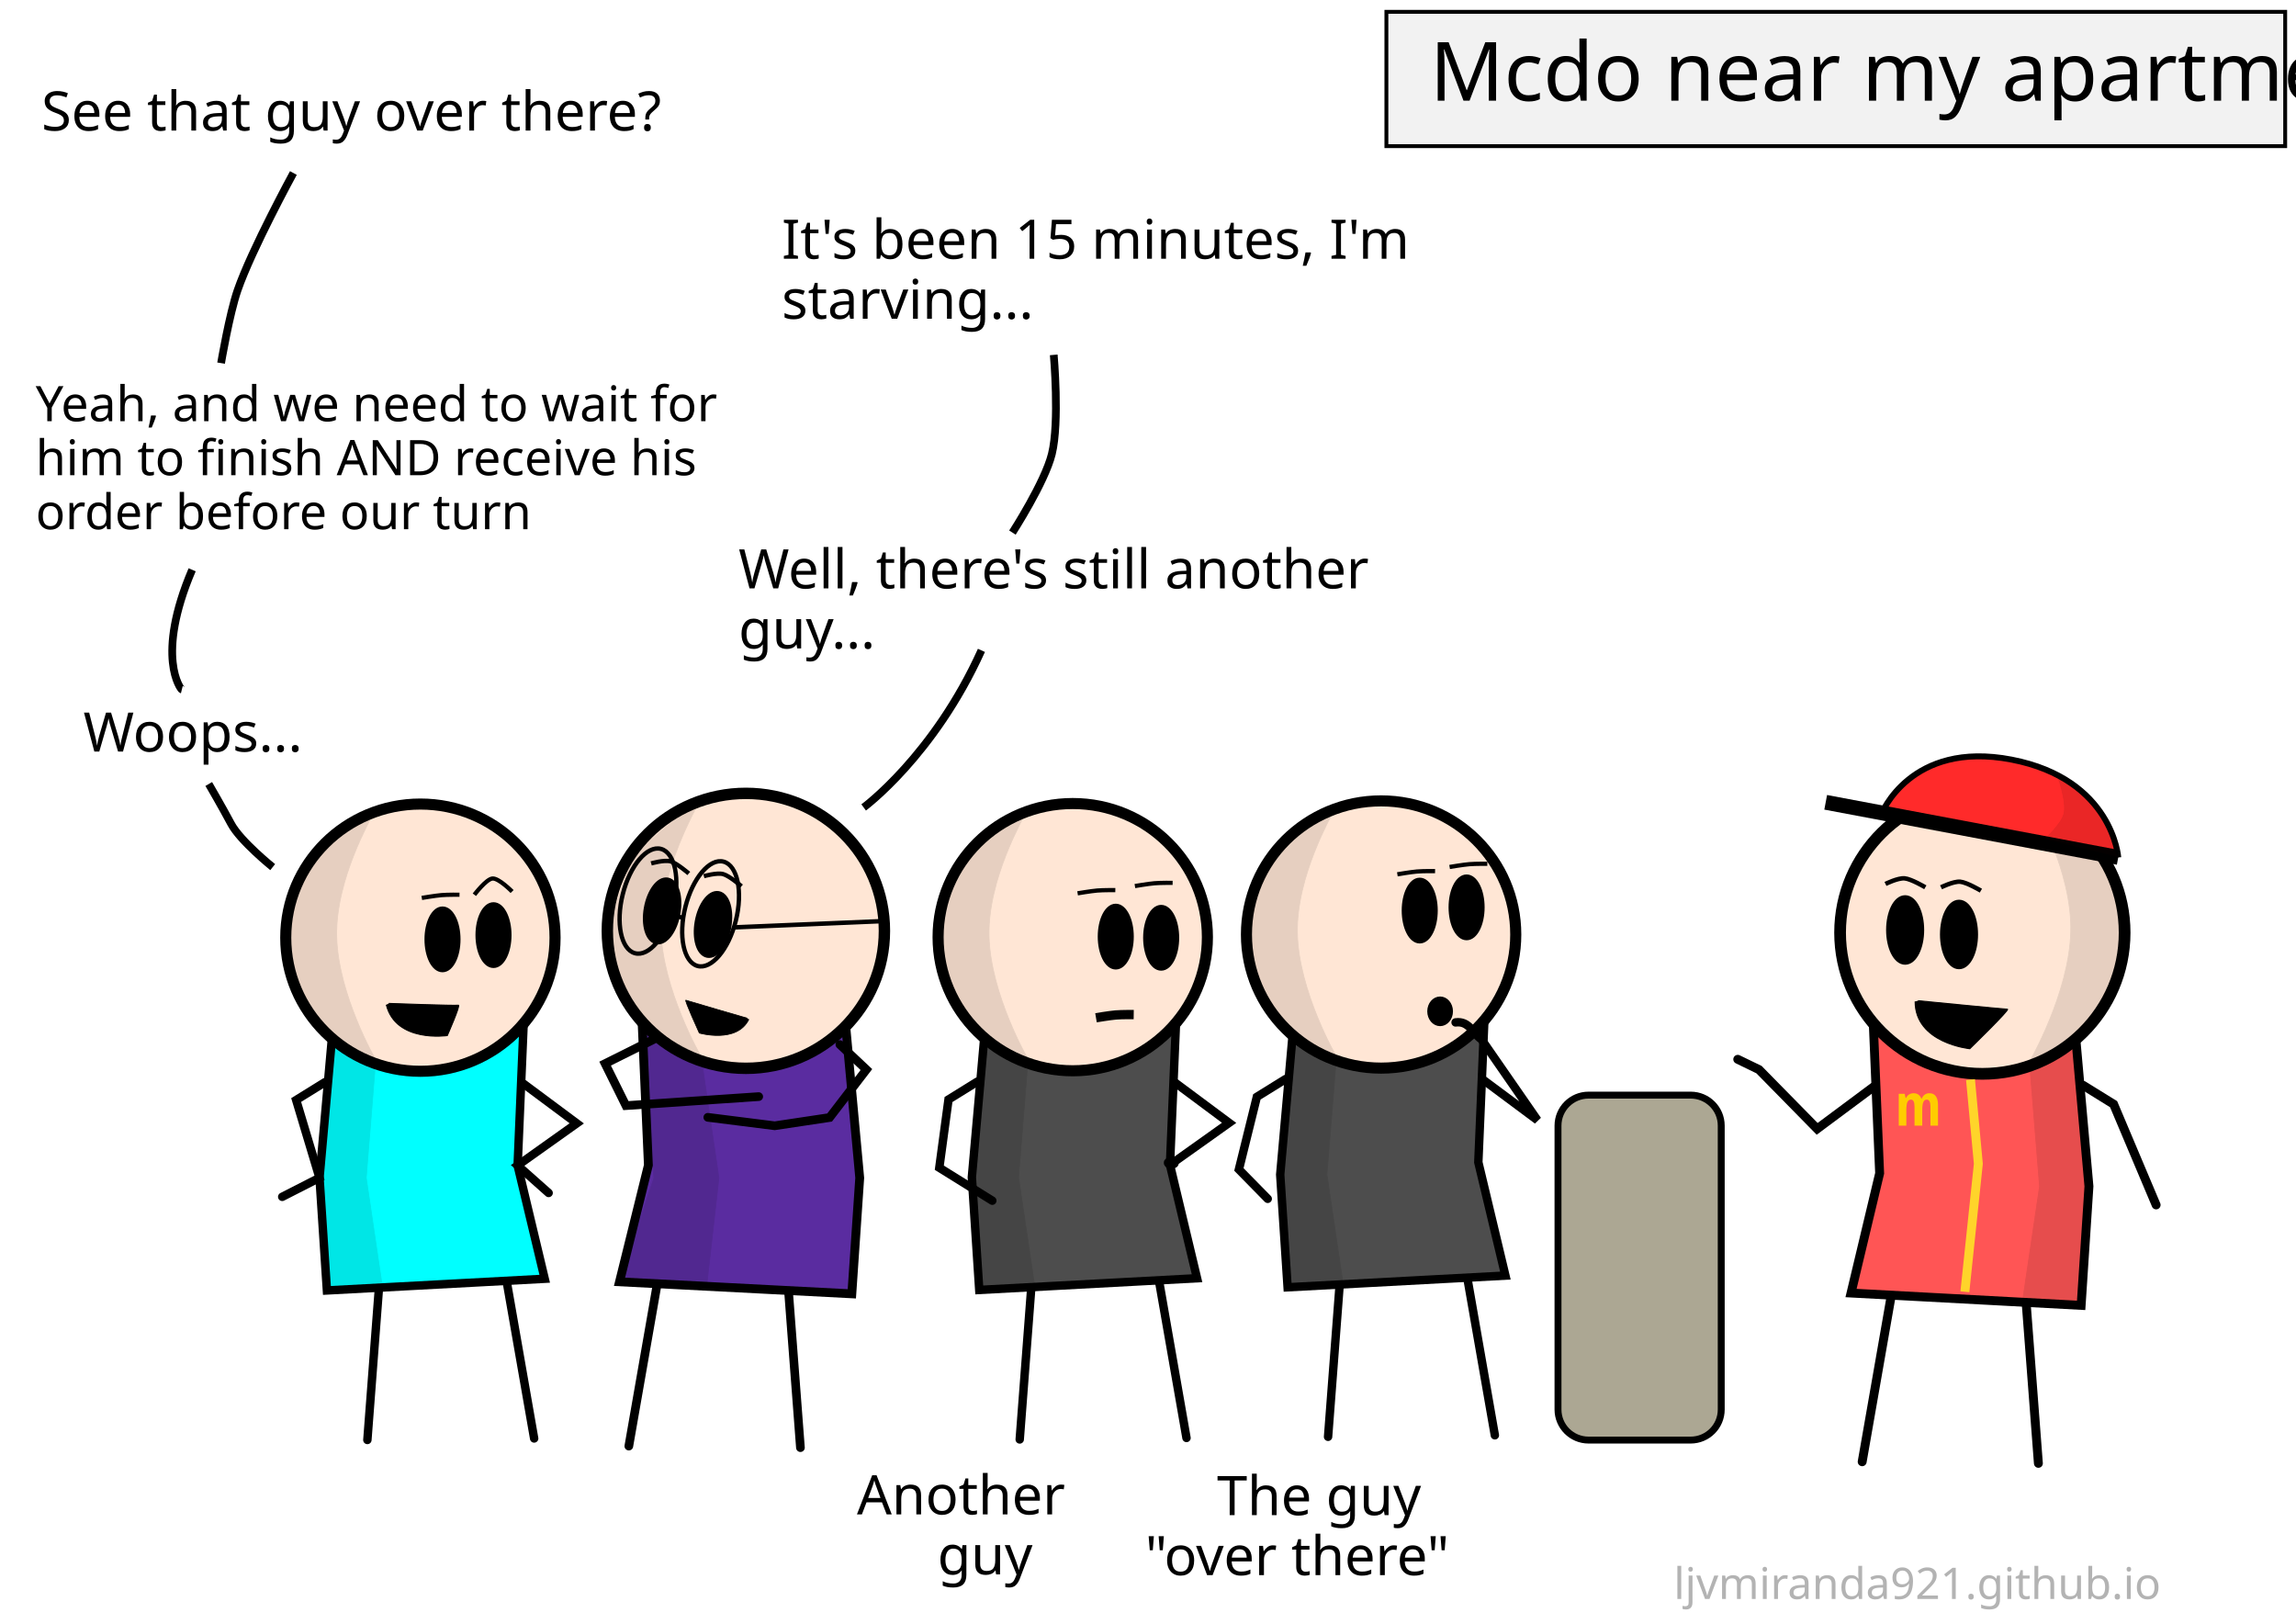
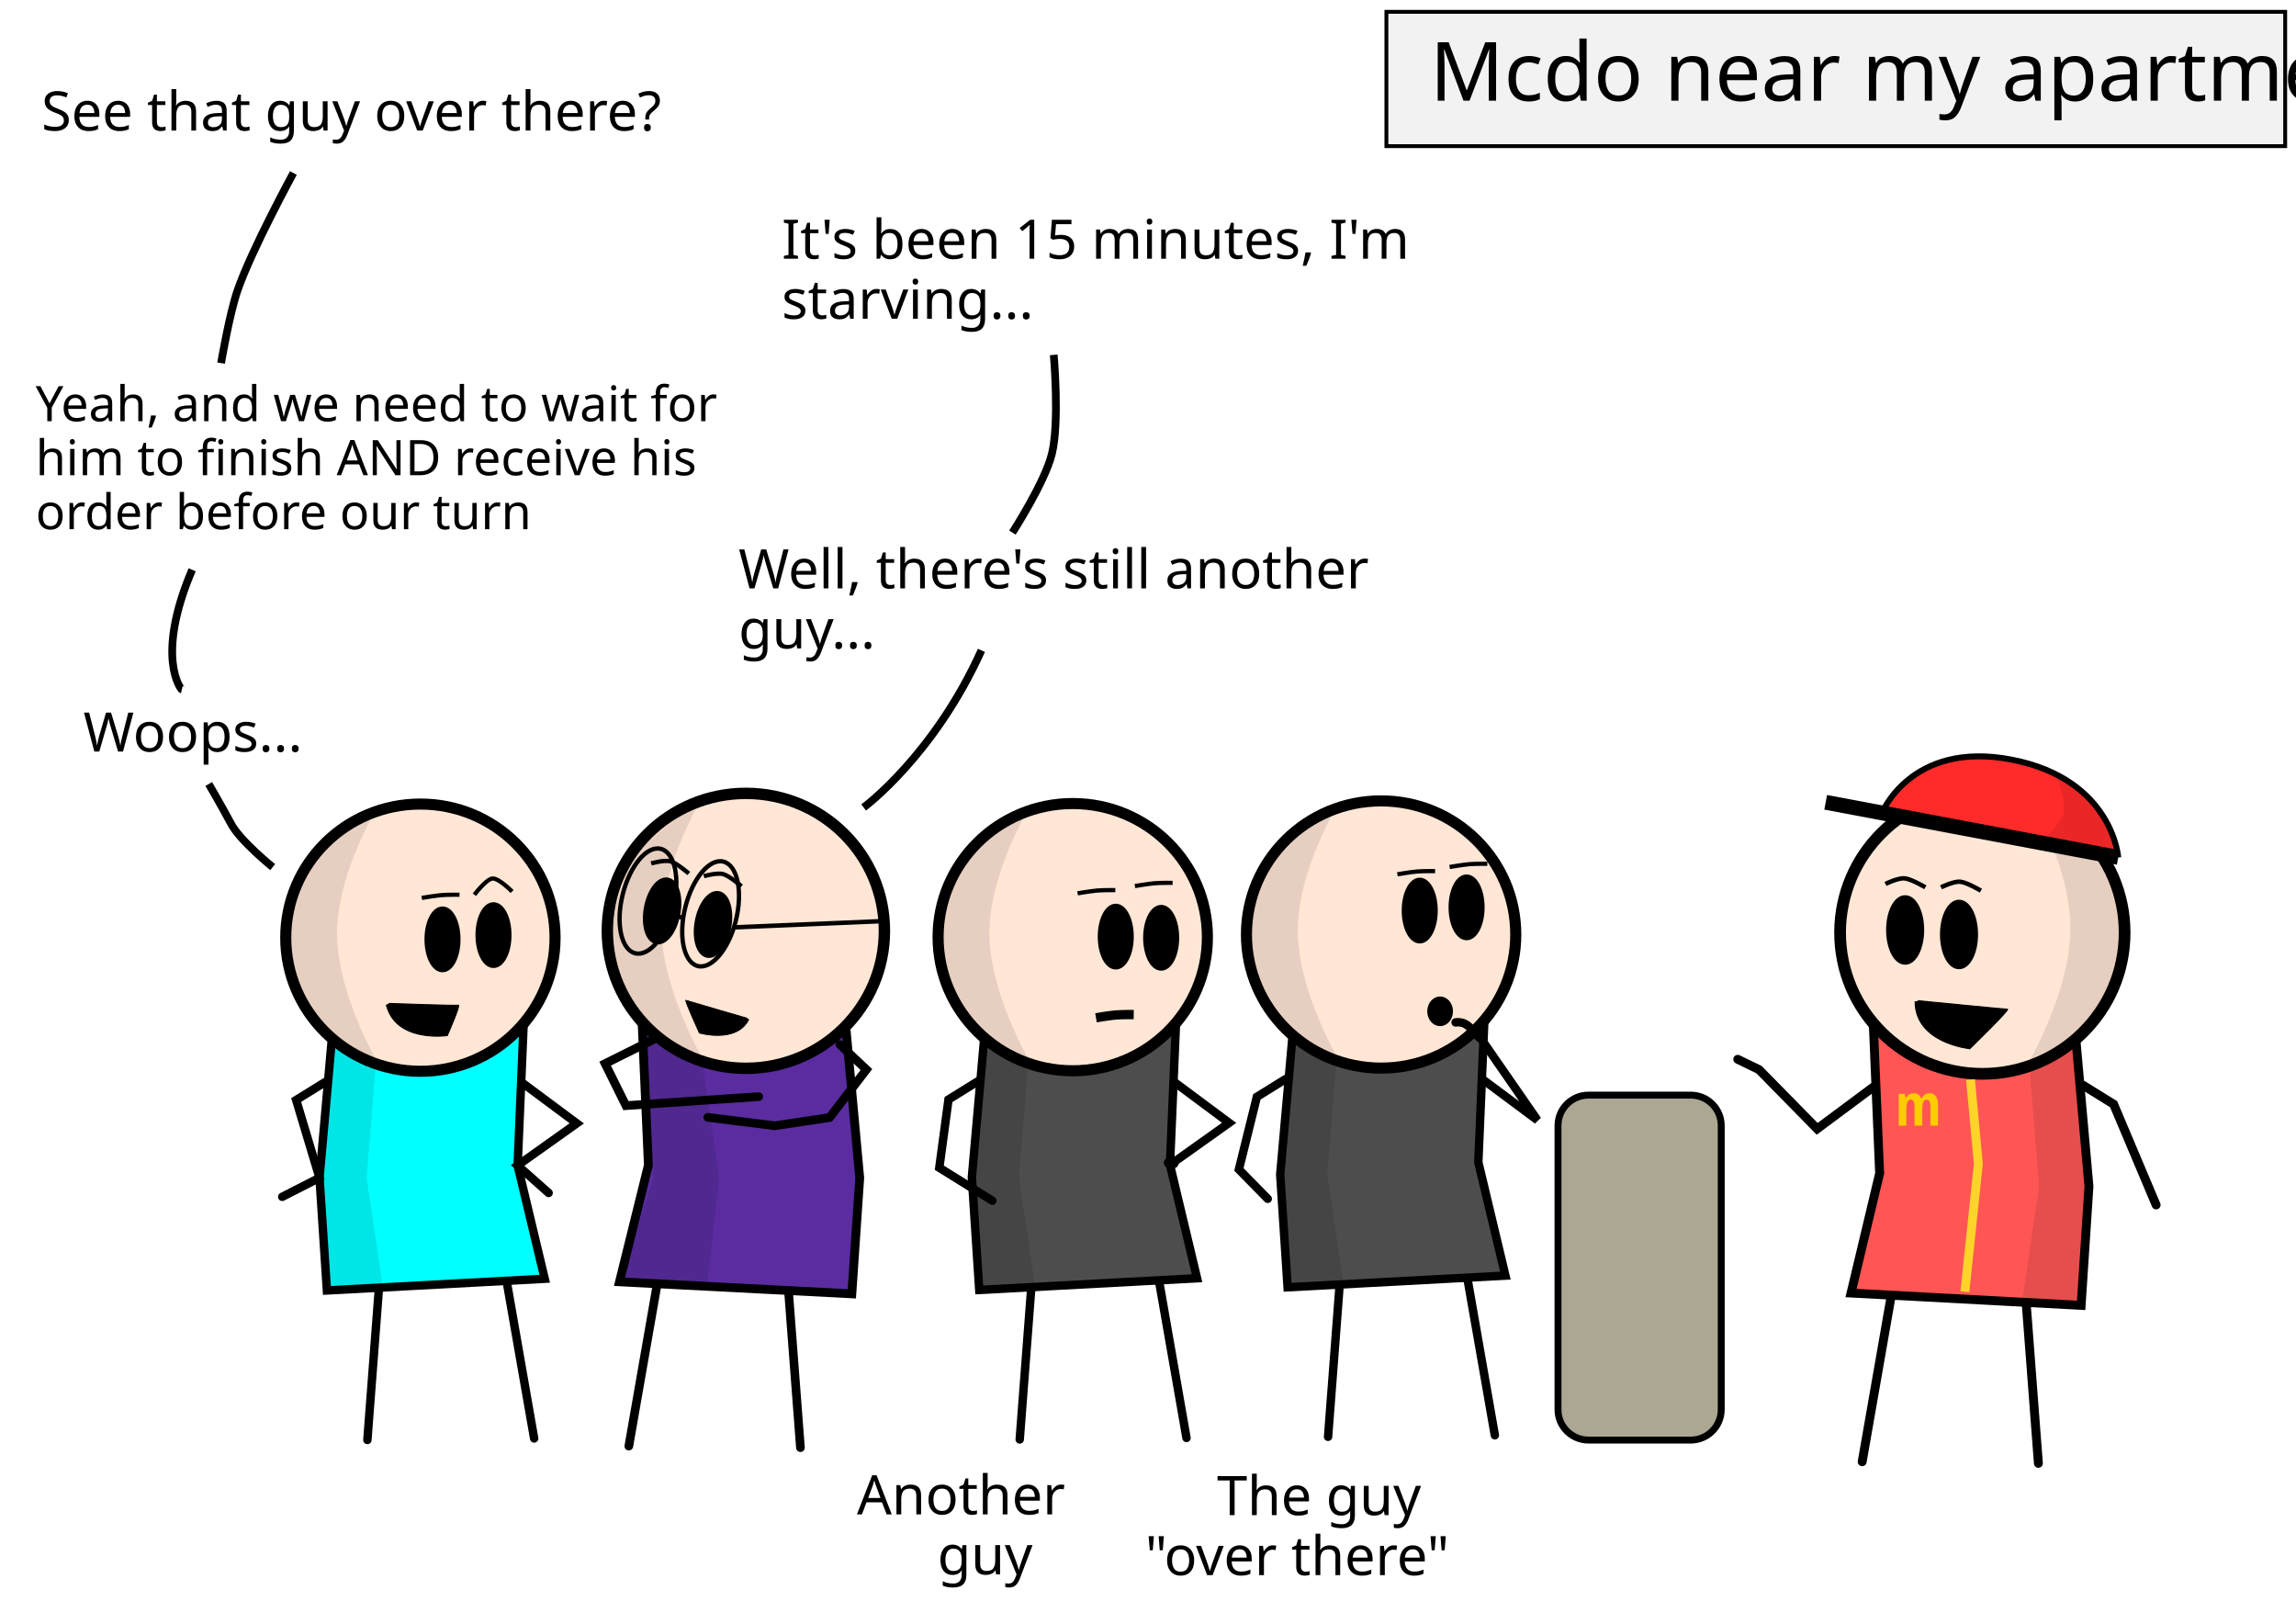
<svg xmlns="http://www.w3.org/2000/svg" width="297mm" height="210mm" viewBox="0 0 297 210" version="1.1" id="svg3355">
  <defs id="defs3349">
    </defs>
  <g id="layer1" transform="translate(0,-87)">
    <g id="layer1-5" transform="matrix(1.231531,0,0,1.231531,64.66931,54.9853)">
      <path id="path831" d="m 160.092,159.98 1.501,19.694" style="fill:none;stroke:#000000;stroke-width:0.936;stroke-linecap:round;stroke-linejoin:miter;stroke-miterlimit:4;stroke-dasharray:none;stroke-opacity:1" />
      <path id="path833" d="m 146.586,159.499 -3.501,20.007" style="fill:none;stroke:#000000;stroke-width:0.936;stroke-linecap:round;stroke-linejoin:miter;stroke-miterlimit:4;stroke-dasharray:none;stroke-opacity:1" />
      <path id="path825" d="m 165.258,132.078 1.646,18.507 -0.821,12.5 -24.169,-1.297 3.005,-12.575 -0.883,-20.791 z" style="fill:#ff5555;stroke:#000000;stroke-width:0.936;stroke-linecap:butt;stroke-linejoin:miter;stroke-miterlimit:4;stroke-dasharray:none;stroke-opacity:1" />
      <path id="path827" d="m 144.282,140.138 -5.925,4.408 -6.11,-6.221 -2.231,-1.081" style="fill:none;stroke:#000000;stroke-width:0.936;stroke-linecap:round;stroke-linejoin:miter;stroke-miterlimit:4;stroke-dasharray:none;stroke-opacity:1" />
      <path id="path829" d="m 166.295,139.975 3.2,1.982 4.465,10.578" style="fill:none;stroke:#000000;stroke-width:0.936;stroke-linecap:round;stroke-linejoin:miter;stroke-miterlimit:4;stroke-dasharray:none;stroke-opacity:1" />
      <ellipse ry="14.825" rx="14.943" cy="123.943" cx="-155.708" id="path10" style="opacity:1;fill:#ffe6d5;fill-opacity:1;stroke:#000000;stroke-width:1.231;stroke-linecap:square;stroke-linejoin:round;stroke-miterlimit:4;stroke-dasharray:none;stroke-dashoffset:0;stroke-opacity:1" transform="scale(-1,1)" />
      <ellipse ry="3.304" rx="1.653" cy="124.132" cx="-153.256" id="path866" style="opacity:1;fill:#000000;fill-opacity:1;stroke:#000000;stroke-width:0.694;stroke-linecap:round;stroke-linejoin:round;stroke-miterlimit:4;stroke-dasharray:none;stroke-dashoffset:0;stroke-opacity:1" transform="scale(-1,1)" />
      <path id="path893" d="m 151.369,119.18 c 0,0 1.3,-0.647 2.009,-0.587 0.686,0.058 2.176,0.94 2.176,0.94 v 0" style="fill:none;stroke:#000000;stroke-width:0.468;stroke-linecap:butt;stroke-linejoin:miter;stroke-miterlimit:4;stroke-dasharray:none;stroke-opacity:1" />
      <path id="path907" d="m 148.648,131.171 c 0,4.39 5.739,4.959 5.739,4.959 0,0 4.265,-4.146 3.955,-4.146 -0.31,0 -9.384,-0.894 -9.384,-0.894" style="fill:#000000;stroke:#000000;stroke-width:0.111px;stroke-linecap:butt;stroke-linejoin:miter;stroke-opacity:1" />
      <ellipse ry="3.304" rx="1.653" cy="123.66" cx="-147.597" id="path866-6" style="opacity:1;fill:#000000;fill-opacity:1;stroke:#000000;stroke-width:0.694;stroke-linecap:round;stroke-linejoin:round;stroke-miterlimit:4;stroke-dasharray:none;stroke-dashoffset:0;stroke-opacity:1" transform="scale(-1,1)" />
      <path id="path893-7" d="m 145.533,118.826 c 0,0 1.3,-0.647 2.009,-0.587 0.686,0.058 2.176,0.94 2.176,0.94 v 0" style="fill:none;stroke:#000000;stroke-width:0.468;stroke-linecap:butt;stroke-linejoin:miter;stroke-miterlimit:4;stroke-dasharray:none;stroke-opacity:1" />
      <path id="path941" d="m 161.013,110.267 c 0.117,0.41 4.128,7.187 3.982,13.552 -0.148,6.458 -4.336,13.682 -4.336,13.682 0,0 4.497,-2.372 6.119,-4.254 1.973,-2.289 4.021,-8.126 4.021,-8.126 0,0 -1.249,-6.249 -2.926,-8.897 -1.718,-2.714 -6.86,-5.958 -6.86,-5.958 z" style="opacity:0.1;fill:#000000;stroke:#000000;stroke-width:0.083px;stroke-linecap:butt;stroke-linejoin:miter;stroke-opacity:1" />
      <path id="path943" d="m 165.847,136.204 -5.188,1.297 1.058,13.087 -1.765,11.908 6.131,0.589 0.821,-12.5 z" style="opacity:0.1;fill:#000000;stroke:#000000;stroke-width:0.083px;stroke-linecap:butt;stroke-linejoin:miter;stroke-opacity:1" />
      <path id="path2713" d="m 154.462,139.373 0.825,8.842 -1.415,13.44" style="fill:none;stroke:#ffd42a;stroke-width:0.936;stroke-linecap:butt;stroke-linejoin:miter;stroke-miterlimit:4;stroke-dasharray:none;stroke-opacity:1" />
      <text id="text3281" y="144.211" x="146.583" style="font-style:normal;font-weight:normal;font-size:3.301px;line-height:1.25;font-family:sans-serif;letter-spacing:0px;word-spacing:0px;fill:#000000;fill-opacity:1;stroke:none;stroke-width:0.083" xml:space="preserve">
        <tspan style="font-style:normal;font-variant:normal;font-weight:normal;font-stretch:normal;font-size:6.162px;font-family:'Open Sans Condensed';-inkscape-font-specification:'Open Sans Condensed, ';fill:#ffcc00;stroke-width:0.083" id="tspan3279" y="144.211" x="146.583">m</tspan>
      </text>
      <path id="path3283" d="m 169.982,116.039 c 0,0 -0.574,-8.221 -11.213,-10.271 -10.64,-2.05 -13.679,5.74 -13.679,5.74" style="fill:#ff2a2a;fill-opacity:1;stroke:#000000;stroke-width:0.624;stroke-linecap:butt;stroke-linejoin:miter;stroke-miterlimit:4;stroke-dasharray:none;stroke-opacity:1" />
      <path id="path3285" d="m 139.253,110.253 c 30.728,5.786 30.728,5.786 30.728,5.786" style="fill:none;stroke:#000000;stroke-width:1.56;stroke-linecap:butt;stroke-linejoin:miter;stroke-miterlimit:4;stroke-dasharray:none;stroke-opacity:1" />
      <path id="path3347" d="m 163.54,107.305 4.245,3.332 2.197,5.402 -7.738,-1.896 c 0,0 1.772,-1.592 2.035,-2.683 0.33,-1.367 -0.739,-4.155 -0.739,-4.155 z" style="opacity:0.1;fill:#2b0000;stroke:#000000;stroke-width:0.083px;stroke-linecap:butt;stroke-linejoin:miter;stroke-opacity:1" />
    </g>
    <g id="layer1-9" transform="matrix(0.3635937,0,0,0.3635937,9.637019,146.0542)">
      <path id="path831-9" d="m 450.794,285.525 -4.811,63.138" style="fill:none;stroke:#000000;stroke-width:3;stroke-linecap:round;stroke-linejoin:miter;stroke-miterlimit:4;stroke-dasharray:none;stroke-opacity:1" />
      <path id="path833-2" d="m 494.092,283.986 11.225,64.143" style="fill:none;stroke:#000000;stroke-width:3;stroke-linecap:round;stroke-linejoin:miter;stroke-miterlimit:4;stroke-dasharray:none;stroke-opacity:1" />
      <path id="path825-0" d="m 434.232,196.073 -5.278,59.333 2.633,40.075 77.485,-4.158 -9.634,-40.313 2.83,-66.654 z" style="fill:#4d4d4d;stroke:#000000;stroke-width:3;stroke-linecap:butt;stroke-linejoin:miter;stroke-miterlimit:4;stroke-dasharray:none;stroke-opacity:1" />
      <path id="path829-7" d="m 430.908,221.391 -10.259,6.354 -6.397,25.822 10.26,10.447" style="fill:none;stroke:#000000;stroke-width:3;stroke-linecap:round;stroke-linejoin:miter;stroke-miterlimit:4;stroke-dasharray:none;stroke-opacity:1" />
      <ellipse ry="47.529" rx="47.907" cy="169.992" cx="464.848" id="path10-3" style="opacity:1;fill:#ffe6d5;fill-opacity:1;stroke:#000000;stroke-width:3.947;stroke-linecap:square;stroke-linejoin:round;stroke-miterlimit:4;stroke-dasharray:none;stroke-dashoffset:0;stroke-opacity:1" />
      <path id="path827-0" d="m 501.479,221.913 18.996,14.133 -19.936,-28.774 c -3.035,-2.045 -4.359,-6.656 -9.186,-6.012" style="fill:none;stroke:#000000;stroke-width:3;stroke-linecap:round;stroke-linejoin:miter;stroke-miterlimit:4;stroke-dasharray:none;stroke-opacity:1" />
      <ellipse ry="10.592" rx="5.301" cy="161.482" cx="478.59" id="path866-9" style="opacity:1;fill:#000000;fill-opacity:1;stroke:#000000;stroke-width:2.226;stroke-linecap:round;stroke-linejoin:round;stroke-miterlimit:4;stroke-dasharray:none;stroke-dashoffset:0;stroke-opacity:1" />
      <path id="path893-76" d="m 484.049,147.445 c 0,0 -4.168,-0.051 -6.441,0.141 -2.2,0.186 -6.977,0.993 -6.977,0.993 v 0" style="fill:none;stroke:#000000;stroke-width:1.5;stroke-linecap:butt;stroke-linejoin:miter;stroke-miterlimit:4;stroke-dasharray:none;stroke-opacity:1" />
      <ellipse ry="10.592" rx="5.301" cy="160.338" cx="495.263" id="path866-6-9" style="opacity:1;fill:#000000;fill-opacity:1;stroke:#000000;stroke-width:2.226;stroke-linecap:round;stroke-linejoin:round;stroke-miterlimit:4;stroke-dasharray:none;stroke-dashoffset:0;stroke-opacity:1" />
      <path id="path941-3" d="m 447.839,126.147 c -0.375,1.313 -13.235,23.04 -12.767,43.448 0.474,20.704 13.901,43.864 13.901,43.864 0,0 -14.417,-7.605 -19.616,-13.637 -6.325,-7.338 -12.89,-26.05 -12.89,-26.05 0,0 4.004,-20.033 9.38,-28.523 5.509,-8.7 21.992,-19.102 21.992,-19.102 z" style="opacity:0.1;fill:#000000;stroke:#000000;stroke-width:0.265px;stroke-linecap:butt;stroke-linejoin:miter;stroke-opacity:1" />
      <path id="path943-8" d="m 432.342,209.302 16.631,4.158 -3.391,41.955 5.659,38.176 -19.655,1.89 -2.633,-40.075 z" style="opacity:0.1;fill:#000000;stroke:#000000;stroke-width:0.265px;stroke-linecap:butt;stroke-linejoin:miter;stroke-opacity:1" />
      <path id="path831-9-0" d="m 109.008,286.651 -4.811,63.138" style="fill:none;stroke:#000000;stroke-width:3;stroke-linecap:round;stroke-linejoin:miter;stroke-miterlimit:4;stroke-dasharray:none;stroke-opacity:1" />
      <path id="path833-2-3" d="m 152.305,285.112 11.225,64.143" style="fill:none;stroke:#000000;stroke-width:3;stroke-linecap:round;stroke-linejoin:miter;stroke-miterlimit:4;stroke-dasharray:none;stroke-opacity:1" />
      <path id="path825-0-7" d="m 92.445,197.199 -5.278,59.333 2.633,40.075 77.485,-4.158 -9.634,-40.313 2.83,-66.654 z" style="fill:#00ffff;stroke:#000000;stroke-width:3;stroke-linecap:butt;stroke-linejoin:miter;stroke-miterlimit:4;stroke-dasharray:none;stroke-opacity:1" />
      <path id="path827-0-1" d="m 159.693,223.04 18.996,14.133 -21.038,14.963 11.028,9.792" style="fill:none;stroke:#000000;stroke-width:3;stroke-linecap:round;stroke-linejoin:miter;stroke-miterlimit:4;stroke-dasharray:none;stroke-opacity:1" />
      <path id="path829-7-5" d="m 89.122,222.518 -10.259,6.354 8.305,27.66 -13.263,6.772" style="fill:none;stroke:#000000;stroke-width:3;stroke-linecap:round;stroke-linejoin:miter;stroke-miterlimit:4;stroke-dasharray:none;stroke-opacity:1" />
      <ellipse ry="47.529" rx="47.907" cy="171.119" cx="123.061" id="path10-3-1" style="opacity:1;fill:#ffe6d5;fill-opacity:1;stroke:#000000;stroke-width:3.947;stroke-linecap:square;stroke-linejoin:round;stroke-miterlimit:4;stroke-dasharray:none;stroke-dashoffset:0;stroke-opacity:1" />
      <ellipse ry="10.592" rx="5.301" cy="171.723" cx="130.923" id="path866-9-2" style="opacity:1;fill:#000000;fill-opacity:1;stroke:#000000;stroke-width:2.226;stroke-linecap:round;stroke-linejoin:round;stroke-miterlimit:4;stroke-dasharray:none;stroke-dashoffset:0;stroke-opacity:1" />
      <path id="path893-76-2" d="m 136.971,155.848 c 0,0 -4.168,-0.051 -6.441,0.141 -2.2,0.186 -6.977,0.993 -6.977,0.993 v 0" style="fill:none;stroke:#000000;stroke-width:1.5;stroke-linecap:butt;stroke-linejoin:miter;stroke-miterlimit:4;stroke-dasharray:none;stroke-opacity:1" />
      <path id="path907-4-1" d="m 110.925,194.995 c 3.415,13.654 21.706,10.96 21.706,10.96 0,0 4.895,-11.068 3.93,-10.826 -0.965,0.241 -24.735,-0.628 -24.735,-0.628" style="fill:#000000;stroke:#000000;stroke-width:0.356px;stroke-linecap:butt;stroke-linejoin:miter;stroke-opacity:1" />
      <ellipse ry="10.592" rx="5.301" cy="170.211" cx="149.066" id="path866-6-9-3" style="opacity:1;fill:#000000;fill-opacity:1;stroke:#000000;stroke-width:2.226;stroke-linecap:round;stroke-linejoin:round;stroke-miterlimit:4;stroke-dasharray:none;stroke-dashoffset:0;stroke-opacity:1" />
      <path id="path893-7-3-2" d="m 155.681,154.714 c 0,0 -4.719,-4.829 -6.992,-4.637 -2.2,0.186 -6.426,5.771 -6.426,5.771 v 0" style="fill:none;stroke:#000000;stroke-width:1.5;stroke-linecap:butt;stroke-linejoin:miter;stroke-miterlimit:4;stroke-dasharray:none;stroke-opacity:1" />
      <path id="path941-3-7" d="m 106.053,127.273 c -0.375,1.313 -13.235,23.04 -12.767,43.448 0.474,20.704 13.901,43.864 13.901,43.864 0,0 -14.417,-7.605 -19.616,-13.637 -6.325,-7.338 -12.89,-26.05 -12.89,-26.05 0,0 4.004,-20.033 9.38,-28.523 5.509,-8.7 21.992,-19.102 21.992,-19.102 z" style="opacity:0.1;fill:#000000;stroke:#000000;stroke-width:0.265px;stroke-linecap:butt;stroke-linejoin:miter;stroke-opacity:1" />
      <path id="path943-8-4" d="m 90.556,210.428 16.631,4.158 -3.391,41.955 5.659,38.176 -19.655,1.89 -2.633,-40.075 z" style="opacity:0.1;fill:#000000;stroke:#000000;stroke-width:0.265px;stroke-linecap:butt;stroke-linejoin:miter;stroke-opacity:1" />
      <ellipse ry="4.638" rx="3.941" cy="197.32" cx="485.844" id="path866-6-9-5" style="opacity:1;fill:#000000;fill-opacity:1;stroke:#000000;stroke-width:1.27;stroke-linecap:round;stroke-linejoin:round;stroke-miterlimit:4;stroke-dasharray:none;stroke-dashoffset:0;stroke-opacity:1" />
      <path id="path893-76-9" d="m 502.642,144.841 c 0,0 -4.168,-0.051 -6.441,0.141 -2.2,0.186 -6.977,0.993 -6.977,0.993 v 0" style="fill:none;stroke:#000000;stroke-width:1.5;stroke-linecap:butt;stroke-linejoin:miter;stroke-miterlimit:4;stroke-dasharray:none;stroke-opacity:1" />
      <g id="layer1-4" transform="matrix(1.028889,0,0,1.028889,241.3889,1.897615)">
        <path id="path831-90" d="m 11.591,277.643 4.811,63.138" style="fill:none;stroke:#000000;stroke-width:3;stroke-linecap:round;stroke-linejoin:miter;stroke-miterlimit:4;stroke-dasharray:none;stroke-opacity:1" />
        <path id="path833-4" d="m -31.707,276.104 -11.225,64.143" style="fill:none;stroke:#000000;stroke-width:3;stroke-linecap:round;stroke-linejoin:miter;stroke-miterlimit:4;stroke-dasharray:none;stroke-opacity:1" />
        <path id="path825-9" d="m 31.431,188.186 5.472,59.338 -2.729,40.079 -80.333,-4.158 9.988,-40.317 -2.934,-66.66 z" style="fill:#5a2ca0;stroke:#000000;stroke-width:3.055;stroke-linecap:butt;stroke-linejoin:miter;stroke-miterlimit:4;stroke-dasharray:none;stroke-opacity:1" />
        <path id="path827-7" d="m -34.284,199.599 -16.853,8.418 7.197,14.517 45.915,-3.115" style="fill:none;stroke:#000000;stroke-width:3;stroke-linecap:round;stroke-linejoin:miter;stroke-miterlimit:4;stroke-dasharray:none;stroke-opacity:1" />
        <path id="path829-1" d="m 30.043,201.42 9.167,8.653 -12.723,16.578 -18.977,2.848 -23.135,-2.916" style="fill:none;stroke:#000000;stroke-width:3;stroke-linecap:round;stroke-linejoin:miter;stroke-miterlimit:4;stroke-dasharray:none;stroke-opacity:1" />
        <ellipse transform="scale(-1,1)" ry="47.529" rx="47.907" cy="162.11" cx="2.463" id="path10-0" style="opacity:1;fill:#ffe6d5;fill-opacity:1;stroke:#000000;stroke-width:3.947;stroke-linecap:square;stroke-linejoin:round;stroke-miterlimit:4;stroke-dasharray:none;stroke-dashoffset:0;stroke-opacity:1" />
        <ellipse transform="matrix(-0.9843635,-0.1761494,-0.1761494,0.9843635,0,0)" ry="10.592" rx="5.301" cy="159.84" cx="-14.55" id="path866-5" style="opacity:1;fill:#000000;fill-opacity:1;stroke:#000000;stroke-width:2.226;stroke-linecap:round;stroke-linejoin:round;stroke-miterlimit:4;stroke-dasharray:none;stroke-dashoffset:0;stroke-opacity:1" />
        <path id="path893-5" d="m -16.99,143.212 c 0,0 4.468,-1.306 6.671,-0.717 2.133,0.57 6.337,4.196 6.337,4.196 v 0" style="fill:none;stroke:#000000;stroke-width:1.5;stroke-linecap:butt;stroke-linejoin:miter;stroke-miterlimit:4;stroke-dasharray:none;stroke-opacity:1" />
        <path id="path907-6" d="m -1.425,192.714 c -4.16,8.494 -17.141,4.741 -17.141,4.741 0,0 -5.318,-11.629 -4.645,-11.367 0.673,0.262 21.191,6.206 21.191,6.206" style="fill:#000000;stroke:#000000;stroke-width:0.248px;stroke-linecap:butt;stroke-linejoin:miter;stroke-opacity:1" />
        <ellipse transform="matrix(-0.9843635,-0.1761494,-0.1761494,0.9843635,0,0)" ry="10.592" rx="5.301" cy="158.328" cx="3.593" id="path866-6-6" style="opacity:1;fill:#000000;fill-opacity:1;stroke:#000000;stroke-width:2.226;stroke-linecap:round;stroke-linejoin:round;stroke-miterlimit:4;stroke-dasharray:none;stroke-dashoffset:0;stroke-opacity:1" />
        <path id="path893-7-1" d="m -35.208,138.8 c 0,0 4.468,-1.306 6.671,-0.717 2.133,0.57 6.337,4.196 6.337,4.196 v 0" style="fill:none;stroke:#000000;stroke-width:1.5;stroke-linecap:butt;stroke-linejoin:miter;stroke-miterlimit:4;stroke-dasharray:none;stroke-opacity:1" />
        <path id="path941-0" d="m -19.078,118.265 c -0.375,1.313 -13.235,23.04 -12.767,43.448 0.474,20.704 13.901,43.865 13.901,43.865 0,0 -14.417,-7.605 -19.616,-13.637 -6.325,-7.338 -12.89,-26.05 -12.89,-26.05 0,0 4.004,-20.033 9.38,-28.523 5.509,-8.7 21.992,-19.102 21.992,-19.102 z" style="opacity:0.1;fill:#000000;stroke:#000000;stroke-width:0.265px;stroke-linecap:butt;stroke-linejoin:miter;stroke-opacity:1" />
        <path id="path943-4" d="m -38.928,193.883 20.984,11.694 6.167,41.955 -4.318,38.176 -30.063,-2.263 11.897,-35.922 z" style="opacity:0.1;fill:#000000;stroke:#000000;stroke-width:0.239px;stroke-linecap:butt;stroke-linejoin:miter;stroke-opacity:1" />
        <ellipse transform="matrix(0.9647751,0.263076,-0.2431837,0.9699803,0,0)" ry="18.584" rx="9.037" cy="154.614" cx="23.775" id="path1023" style="opacity:1;fill:none;fill-opacity:1;stroke:#000000;stroke-width:1.5;stroke-linecap:round;stroke-linejoin:round;stroke-miterlimit:4;stroke-dasharray:none;stroke-dashoffset:0;stroke-opacity:1" />
        <ellipse transform="matrix(0.9647751,0.263076,-0.2431837,0.9699803,0,0)" ry="18.584" rx="9.037" cy="156.055" cx="1.699" id="path1023-5" style="opacity:1;fill:none;fill-opacity:1;stroke:#000000;stroke-width:1.5;stroke-linecap:round;stroke-linejoin:round;stroke-miterlimit:4;stroke-dasharray:none;stroke-dashoffset:0;stroke-opacity:1" />
        <path id="path1586" d="M -6.323,160.905 C 44.404,158.767 44.404,158.767 44.404,158.767 v 0.267" style="fill:none;stroke:#000000;stroke-width:1.536;stroke-linecap:round;stroke-linejoin:miter;stroke-miterlimit:4;stroke-dasharray:none;stroke-opacity:1" />
        <path id="path1588" d="m -27.759,156.628 3.742,1.069" style="fill:none;stroke:#000000;stroke-width:1.5;stroke-linecap:butt;stroke-linejoin:miter;stroke-miterlimit:4;stroke-dasharray:none;stroke-opacity:1" />
        <path id="path831-9-1" d="M 96.903,276.582 92.227,337.947" style="fill:none;stroke:#000000;stroke-width:2.916;stroke-linecap:round;stroke-linejoin:miter;stroke-miterlimit:4;stroke-dasharray:none;stroke-opacity:1" />
        <path id="path833-2-5" d="m 138.985,275.086 10.91,62.342" style="fill:none;stroke:#000000;stroke-width:2.916;stroke-linecap:round;stroke-linejoin:miter;stroke-miterlimit:4;stroke-dasharray:none;stroke-opacity:1" />
        <path id="path825-0-2" d="m 80.806,189.641 -5.13,57.667 2.559,38.95 75.309,-4.041 -9.363,-39.182 2.751,-64.782 z" style="fill:#4d4d4d;stroke:#000000;stroke-width:2.916;stroke-linecap:butt;stroke-linejoin:miter;stroke-miterlimit:4;stroke-dasharray:none;stroke-opacity:1" />
        <path id="path829-7-4" d="m 77.575,214.249 -9.971,6.175 -3.186,23.582 18.326,11.394" style="fill:none;stroke:#000000;stroke-width:2.916;stroke-linecap:round;stroke-linejoin:miter;stroke-miterlimit:4;stroke-dasharray:none;stroke-opacity:1" />
        <ellipse ry="46.195" rx="46.562" cy="164.293" cx="110.562" id="path10-3-3" style="opacity:1;fill:#ffe6d5;fill-opacity:1;stroke:#000000;stroke-width:3.836;stroke-linecap:square;stroke-linejoin:round;stroke-miterlimit:4;stroke-dasharray:none;stroke-dashoffset:0;stroke-opacity:1" />
        <path id="path827-0-5" d="m 146.165,214.756 18.463,13.736 -20.447,14.543 c -2.949,-1.988 4.692,-0.626 0,0" style="fill:none;stroke:#000000;stroke-width:2.916;stroke-linecap:round;stroke-linejoin:miter;stroke-miterlimit:4;stroke-dasharray:none;stroke-opacity:1" />
        <ellipse ry="10.295" rx="5.152" cy="164.105" cx="125.435" id="path866-9-7" style="opacity:1;fill:#000000;fill-opacity:1;stroke:#000000;stroke-width:2.163;stroke-linecap:round;stroke-linejoin:round;stroke-miterlimit:4;stroke-dasharray:none;stroke-dashoffset:0;stroke-opacity:1" />
        <path id="path893-76-5" d="m 125.284,148.037 c 0,0 -4.051,-0.05 -6.26,0.137 -2.138,0.181 -6.781,0.965 -6.781,0.965 v 0" style="fill:none;stroke:#000000;stroke-width:1.458;stroke-linecap:butt;stroke-linejoin:miter;stroke-miterlimit:4;stroke-dasharray:none;stroke-opacity:1" />
        <ellipse ry="10.295" rx="5.152" cy="164.509" cx="141.134" id="path866-6-9-6" style="opacity:1;fill:#000000;fill-opacity:1;stroke:#000000;stroke-width:2.163;stroke-linecap:round;stroke-linejoin:round;stroke-miterlimit:4;stroke-dasharray:none;stroke-dashoffset:0;stroke-opacity:1" />
        <path id="path941-3-2" d="m 94.031,121.679 c -0.365,1.277 -12.863,22.393 -12.408,42.228 0.461,20.123 13.51,42.633 13.51,42.633 0,0 -14.012,-7.391 -19.065,-13.254 -6.148,-7.132 -12.528,-25.319 -12.528,-25.319 0,0 3.892,-19.471 9.117,-27.722 5.354,-8.456 21.374,-18.566 21.374,-18.566 z" style="opacity:0.1;fill:#000000;stroke:#000000;stroke-width:0.257px;stroke-linecap:butt;stroke-linejoin:miter;stroke-opacity:1" />
        <path id="path943-8-7" d="m 78.969,202.499 16.164,4.041 -3.296,40.777 5.5,37.104 -19.103,1.837 -2.559,-38.95 z" style="opacity:0.1;fill:#000000;stroke:#000000;stroke-width:0.257px;stroke-linecap:butt;stroke-linejoin:miter;stroke-opacity:1" />
        <path id="path893-76-9-7" d="m 145.095,145.521 c 0,0 -4.051,-0.05 -6.26,0.137 -2.138,0.181 -6.781,0.965 -6.781,0.965 v 0" style="fill:none;stroke:#000000;stroke-width:1.458;stroke-linecap:butt;stroke-linejoin:miter;stroke-miterlimit:4;stroke-dasharray:none;stroke-opacity:1" />
        <path id="path893-76-5-4" d="m 131.644,191.062 c 0,0 -4.051,-0.05 -6.26,0.137 -2.138,0.181 -6.781,0.965 -6.781,0.965 v 0" style="fill:none;stroke:#000000;stroke-width:3.208;stroke-linecap:butt;stroke-linejoin:miter;stroke-miterlimit:4;stroke-dasharray:none;stroke-opacity:1" />
        <rect style="fill:#aca793;fill-rule:evenodd;stroke:#000000;stroke-width:2.393;stroke-linecap:butt;stroke-miterlimit:4;stroke-dasharray:none" id="rect4382" width="56.441" height="119.258" x="278.354" y="218.907" ry="10.559" />
        <flowRoot xml:space="preserve" id="flowRoot4407" style="font-style:normal;font-weight:normal;font-size:40px;line-height:1.25;font-family:sans-serif;letter-spacing:0px;word-spacing:0px;fill:#000000;fill-opacity:1;stroke:none" transform="matrix(0.7072575,0,0,0.7072575,-260.3719,-159.7021)">
          <flowRegion id="flowRegion4409">
            <rect id="rect4411" width="116.168" height="60.609" x="114.147" y="45.178" />
          </flowRegion>
          <flowPara id="flowPara4413">Seeoverthere?</flowPara>
        </flowRoot>
        <text xml:space="preserve" style="font-style:normal;font-weight:normal;font-size:15.088px;line-height:1.1;font-family:sans-serif;letter-spacing:0px;word-spacing:0px;fill:#000000;fill-opacity:1;stroke:none;stroke-width:0.707" x="-248.045" y="-14.081" id="text4739">
          <tspan x="-248.045" y="-14.081" id="tspan4729" style="stroke-width:0.707">
            <tspan x="-248.045" y="-14.081" style="font-style:normal;font-variant:normal;font-weight:normal;font-stretch:normal;font-size:16.974px;font-family:'Fira Sans';-inkscape-font-specification:'Fira Sans';stroke-width:0.707" id="tspan4727">Yeah, and we need to wait for </tspan>
          </tspan>
          <tspan x="-248.045" y="4.59" id="tspan4733" style="stroke-width:0.707">
            <tspan x="-248.045" y="4.59" style="font-style:normal;font-variant:normal;font-weight:normal;font-stretch:normal;font-size:16.974px;font-family:'Fira Sans';-inkscape-font-specification:'Fira Sans';stroke-width:0.707" id="tspan4731">him to finish AND receive his </tspan>
          </tspan>
          <tspan x="-248.045" y="23.262" id="tspan4737" style="stroke-width:0.707">
            <tspan x="-248.045" y="23.262" style="font-style:normal;font-variant:normal;font-weight:normal;font-stretch:normal;font-size:16.974px;font-family:'Fira Sans';-inkscape-font-specification:'Fira Sans';stroke-width:0.707" id="tspan4735">order before our turn</tspan>
          </tspan>
        </text>
        <text xml:space="preserve" style="font-style:normal;font-weight:normal;font-size:15.088px;line-height:1.1;font-family:sans-serif;letter-spacing:0px;word-spacing:0px;fill:#000000;fill-opacity:1;stroke:none;stroke-width:0.707" x="-246.039" y="-114.572" id="text4703">
          <tspan x="-246.039" y="-114.572" id="tspan4701" style="stroke-width:0.707">
            <tspan x="-246.039" y="-114.572" style="font-style:normal;font-variant:normal;font-weight:normal;font-stretch:normal;font-size:18.86px;font-family:'Fira Sans';-inkscape-font-specification:'Fira Sans';stroke-width:0.707" id="tspan4699">See that guy over there?</tspan>
          </tspan>
        </text>
        <text xml:space="preserve" style="font-style:normal;font-weight:normal;font-size:15.088px;line-height:1.1;font-family:sans-serif;letter-spacing:0px;word-spacing:0px;fill:#000000;fill-opacity:1;stroke:none;stroke-width:0.707" x="9.928" y="-70.248" id="text4749">
          <tspan x="9.928" y="-70.248" id="tspan4743" style="stroke-width:0.707">
            <tspan x="9.928" y="-70.248" style="font-style:normal;font-variant:normal;font-weight:normal;font-stretch:normal;font-size:18.86px;font-family:'Fira Sans';-inkscape-font-specification:'Fira Sans';stroke-width:0.707" id="tspan4741">It's been 15 minutes, I'm </tspan>
          </tspan>
          <tspan x="9.928" y="-49.502" id="tspan4747" style="stroke-width:0.707">
            <tspan x="9.928" y="-49.502" style="font-style:normal;font-variant:normal;font-weight:normal;font-stretch:normal;font-size:18.86px;font-family:'Fira Sans';-inkscape-font-specification:'Fira Sans';stroke-width:0.707" id="tspan4745">starving...</tspan>
          </tspan>
        </text>
        <text xml:space="preserve" style="font-style:normal;font-weight:normal;font-size:15.088px;line-height:1.1;font-family:sans-serif;letter-spacing:0px;word-spacing:0px;fill:#000000;fill-opacity:1;stroke:none;stroke-width:0.707" x="-4.998" y="43.719" id="text4759">
          <tspan x="-4.998" y="43.719" id="tspan4753" style="stroke-width:0.707">
            <tspan x="-4.998" y="43.719" style="font-style:normal;font-variant:normal;font-weight:normal;font-stretch:normal;font-size:18.86px;font-family:'Fira Sans';-inkscape-font-specification:'Fira Sans';stroke-width:0.707" id="tspan4751">Well, there's still another </tspan>
          </tspan>
          <tspan x="-4.998" y="64.465" id="tspan4757" style="stroke-width:0.707">
            <tspan x="-4.998" y="64.465" style="font-style:normal;font-variant:normal;font-weight:normal;font-stretch:normal;font-size:18.86px;font-family:'Fira Sans';-inkscape-font-specification:'Fira Sans';stroke-width:0.707" id="tspan4755">guy...</tspan>
          </tspan>
        </text>
        <text xml:space="preserve" style="font-style:normal;font-weight:normal;font-size:15.088px;line-height:1.1;font-family:sans-serif;letter-spacing:0px;word-spacing:0px;fill:#000000;fill-opacity:1;stroke:none;stroke-width:0.707" x="-231.542" y="100.131" id="text4765">
          <tspan x="-231.542" y="100.131" id="tspan4763" style="stroke-width:0.707">
            <tspan x="-231.542" y="100.131" style="font-style:normal;font-variant:normal;font-weight:normal;font-stretch:normal;font-size:18.86px;font-family:'Fira Sans';-inkscape-font-specification:'Fira Sans';stroke-width:0.707" id="tspan4761">Woops...</tspan>
          </tspan>
        </text>
        <text xml:space="preserve" style="font-style:normal;font-weight:normal;font-size:15.088px;line-height:1.1;font-family:sans-serif;letter-spacing:0px;word-spacing:0px;fill:#000000;fill-opacity:1;stroke:none;stroke-width:0.707" x="223.666" y="364.102" id="text4841">
          <tspan x="226.171" y="364.102" id="tspan4835" style="stroke-width:0.707">
            <tspan x="223.666" y="364.102" style="font-style:normal;font-variant:normal;font-weight:normal;font-stretch:normal;font-size:18.86px;font-family:'Fira Sans';-inkscape-font-specification:'Fira Sans';text-align:center;text-anchor:middle;stroke-width:0.707" id="tspan4831">The guy </tspan>
            <tspan dx="0" x="294.429" y="364.102" style="font-style:normal;font-variant:normal;font-weight:normal;font-stretch:normal;font-size:18.86px;font-family:'Fira Sans';-inkscape-font-specification:'Fira Sans';text-align:center;text-anchor:middle;stroke-width:0.707" id="tspan4833" />
          </tspan>
          <tspan x="205.34" y="384.848" id="tspan4839" style="stroke-width:0.707">
            <tspan x="205.34" y="384.848" style="font-style:normal;font-variant:normal;font-weight:normal;font-stretch:normal;font-size:18.86px;font-family:'Fira Sans';-inkscape-font-specification:'Fira Sans';text-align:center;text-anchor:middle;stroke-width:0.707" id="tspan4837">         "over there"</tspan>
          </tspan>
        </text>
        <text xml:space="preserve" style="font-style:normal;font-weight:normal;font-size:15.088px;line-height:1.1;font-family:sans-serif;letter-spacing:0px;word-spacing:0px;fill:#000000;fill-opacity:1;stroke:none;stroke-width:0.707" x="211.54" y="363.852" id="text4777">
          <tspan x="102.89" y="363.852" id="tspan4771" style="text-align:center;text-anchor:middle;stroke-width:0.707">
            <tspan x="100.385" y="363.852" style="font-style:normal;font-variant:normal;font-weight:normal;font-stretch:normal;font-size:18.86px;font-family:'Fira Sans';-inkscape-font-specification:'Fira Sans';text-align:center;text-anchor:middle;stroke-width:0.707" id="tspan4767" dx="0 0 0 0 0 0 0 0 0 0 0 0 0 0 0 0">       Another </tspan>
          </tspan>
          <tspan x="119.448" y="384.598" id="tspan4775" style="text-align:center;text-anchor:middle;stroke-width:0.707">
            <tspan x="119.448" y="384.598" style="font-style:normal;font-variant:normal;font-weight:normal;font-stretch:normal;font-size:18.86px;font-family:'Fira Sans';-inkscape-font-specification:'Fira Sans';text-align:center;text-anchor:middle;stroke-width:0.707" id="tspan4773">guy</tspan>
          </tspan>
        </text>
        <path style="fill:none;stroke:#000000;stroke-width:2.673;stroke-linecap:butt;stroke-linejoin:miter;stroke-miterlimit:4;stroke-dasharray:none;stroke-opacity:1" d="m -158.922,-99.887 c 0,0 -14.392,26.387 -19.291,40.523 -2.821,8.14 -5.714,25.206 -5.714,25.206" id="path4687" />
        <path style="fill:none;stroke:#000000;stroke-width:2.673;stroke-linecap:butt;stroke-linejoin:miter;stroke-miterlimit:4;stroke-dasharray:none;stroke-opacity:1" d="m -193.929,37.285 c -12.858,30.185 -3.838,41.371 -3.572,41.437 v 0" id="path4689" />
        <path style="fill:none;stroke:#000000;stroke-width:2.673;stroke-linecap:butt;stroke-linejoin:miter;stroke-miterlimit:4;stroke-dasharray:none;stroke-opacity:1" d="m -188.192,111.346 c 0,0 4.552,7.802 7.728,13.764 3.176,5.962 14.384,14.972 14.384,14.972" id="path4691" />
        <path style="fill:none;stroke:#000000;stroke-width:2.673;stroke-linecap:butt;stroke-linejoin:miter;stroke-miterlimit:4;stroke-dasharray:none;stroke-opacity:1" d="m 103.992,-37.016 c 0,0 2.083,23.183 -0.657,34.277 C 100.906,7.096 89.703,24.426 89.703,24.426" id="path4693" />
        <path style="fill:none;stroke:#000000;stroke-width:2.673;stroke-linecap:butt;stroke-linejoin:miter;stroke-miterlimit:4;stroke-dasharray:none;stroke-opacity:1" d="M 78.986,65.148 C 62.554,101.585 38.263,119.446 38.263,119.446" id="path4695" />
-         <text xml:space="preserve" style="font-style:normal;font-weight:normal;font-size:28.29px;line-height:1.25;font-family:sans-serif;letter-spacing:0px;word-spacing:0px;fill:#000000;fill-opacity:1;stroke:none;stroke-width:0.707" x="318.352" y="393.101" id="text4847">
-           <tspan x="318.352" y="393.101" id="tspan4845" style="stroke-width:0.707">
-             <tspan x="318.352" y="393.101" style="font-style:normal;font-variant:normal;font-weight:normal;font-stretch:normal;font-size:15.088px;font-family:'Fira Code';-inkscape-font-specification:'Fira Code';fill:#b3b3b3;stroke-width:0.707" id="tspan4843">ljvmiranda921.github.io</tspan>
-           </tspan>
-         </text>
        <rect style="fill:#f2f2f2;fill-rule:evenodd;stroke:#000000;stroke-width:1.337;stroke-miterlimit:4;stroke-dasharray:none" id="rect4853" width="310.781" height="46.438" x="219.016" y="-155.613" ry="0" />
        <text xml:space="preserve" style="font-style:normal;font-weight:normal;font-size:28.29px;line-height:1.25;font-family:Anatolian;letter-spacing:0px;word-spacing:0px;fill:#000000;fill-opacity:1;stroke:none;stroke-width:0.707;-inkscape-font-specification:'Anatolian, Normal';font-stretch:normal;font-variant:normal;text-anchor:start;text-align:start;writing-mode:lr;font-variant-ligatures:normal;font-variant-caps:normal;font-variant-numeric:normal;font-feature-settings:normal;" x="234.019" y="-124.892" id="text4851">
          <tspan id="tspan4849" x="234.019" y="-124.892" style="font-style:normal;font-variant:normal;font-weight:normal;font-stretch:normal;font-family:Anatolian;-inkscape-font-specification:'Anatolian, Normal';stroke-width:0.707;font-size:28.29px;text-anchor:start;text-align:start;writing-mode:lr;font-variant-ligatures:normal;font-variant-caps:normal;font-variant-numeric:normal;font-feature-settings:normal;">Mcdo near my apartment</tspan>
        </text>
        <g id="g4857" style="opacity:0.1;fill:#f2f2f2;fill-opacity:0;stroke:#000000;stroke-width:1.89;stroke-linecap:butt;stroke-linejoin:round;stroke-miterlimit:4;stroke-dasharray:none;stroke-dashoffset:0;stroke-opacity:1">
          <path id="path4859" style="fill:#353564;fill-rule:evenodd;stroke:none;stroke-linejoin:round" d="m 299.748,-10.582 v 42.623 l 60.966,23.191 V 23.724 Z" points="299.748,32.041 360.713,55.232 360.713,23.724 299.748,-10.582 " />
          <path id="path4869" style="fill:#e9e9ff;fill-rule:evenodd;stroke:none;stroke-linejoin:round" d="M 360.713,23.724 476.687,5.565 V 42.957 l -115.973,12.276 z" points="476.687,5.565 476.687,42.957 360.713,55.232 360.713,23.724 " />
          <path id="path4861" style="fill:#4d4d9f;fill-rule:evenodd;stroke:none;stroke-linejoin:round" d="M 299.748,-10.582 451.208,-46.156 476.687,5.565 360.713,23.724 Z" points="451.208,-46.156 476.687,5.565 360.713,23.724 299.748,-10.582 " />
          <path id="path4867" style="fill:#afafde;fill-rule:evenodd;stroke:none;stroke-linejoin:round" d="M 299.748,32.041 451.208,7.993 476.687,42.957 360.713,55.232 Z" points="451.208,7.993 476.687,42.957 360.713,55.232 299.748,32.041 " />
          <path id="path4865" style="fill:#d7d7ff;fill-rule:evenodd;stroke:none;stroke-linejoin:round" d="M 451.208,-46.156 V 7.993 L 476.687,42.957 V 5.565 Z" points="451.208,7.993 476.687,42.957 476.687,5.565 451.208,-46.156 " />
          <path id="path4863" style="fill:#8686bf;fill-rule:evenodd;stroke:none;stroke-linejoin:round" d="M 299.748,-10.582 451.208,-46.156 V 7.993 L 299.748,32.041 Z" points="451.208,-46.156 451.208,7.993 299.748,32.041 299.748,-10.582 " />
        </g>
      </g>
    </g>
  </g>
</svg>
